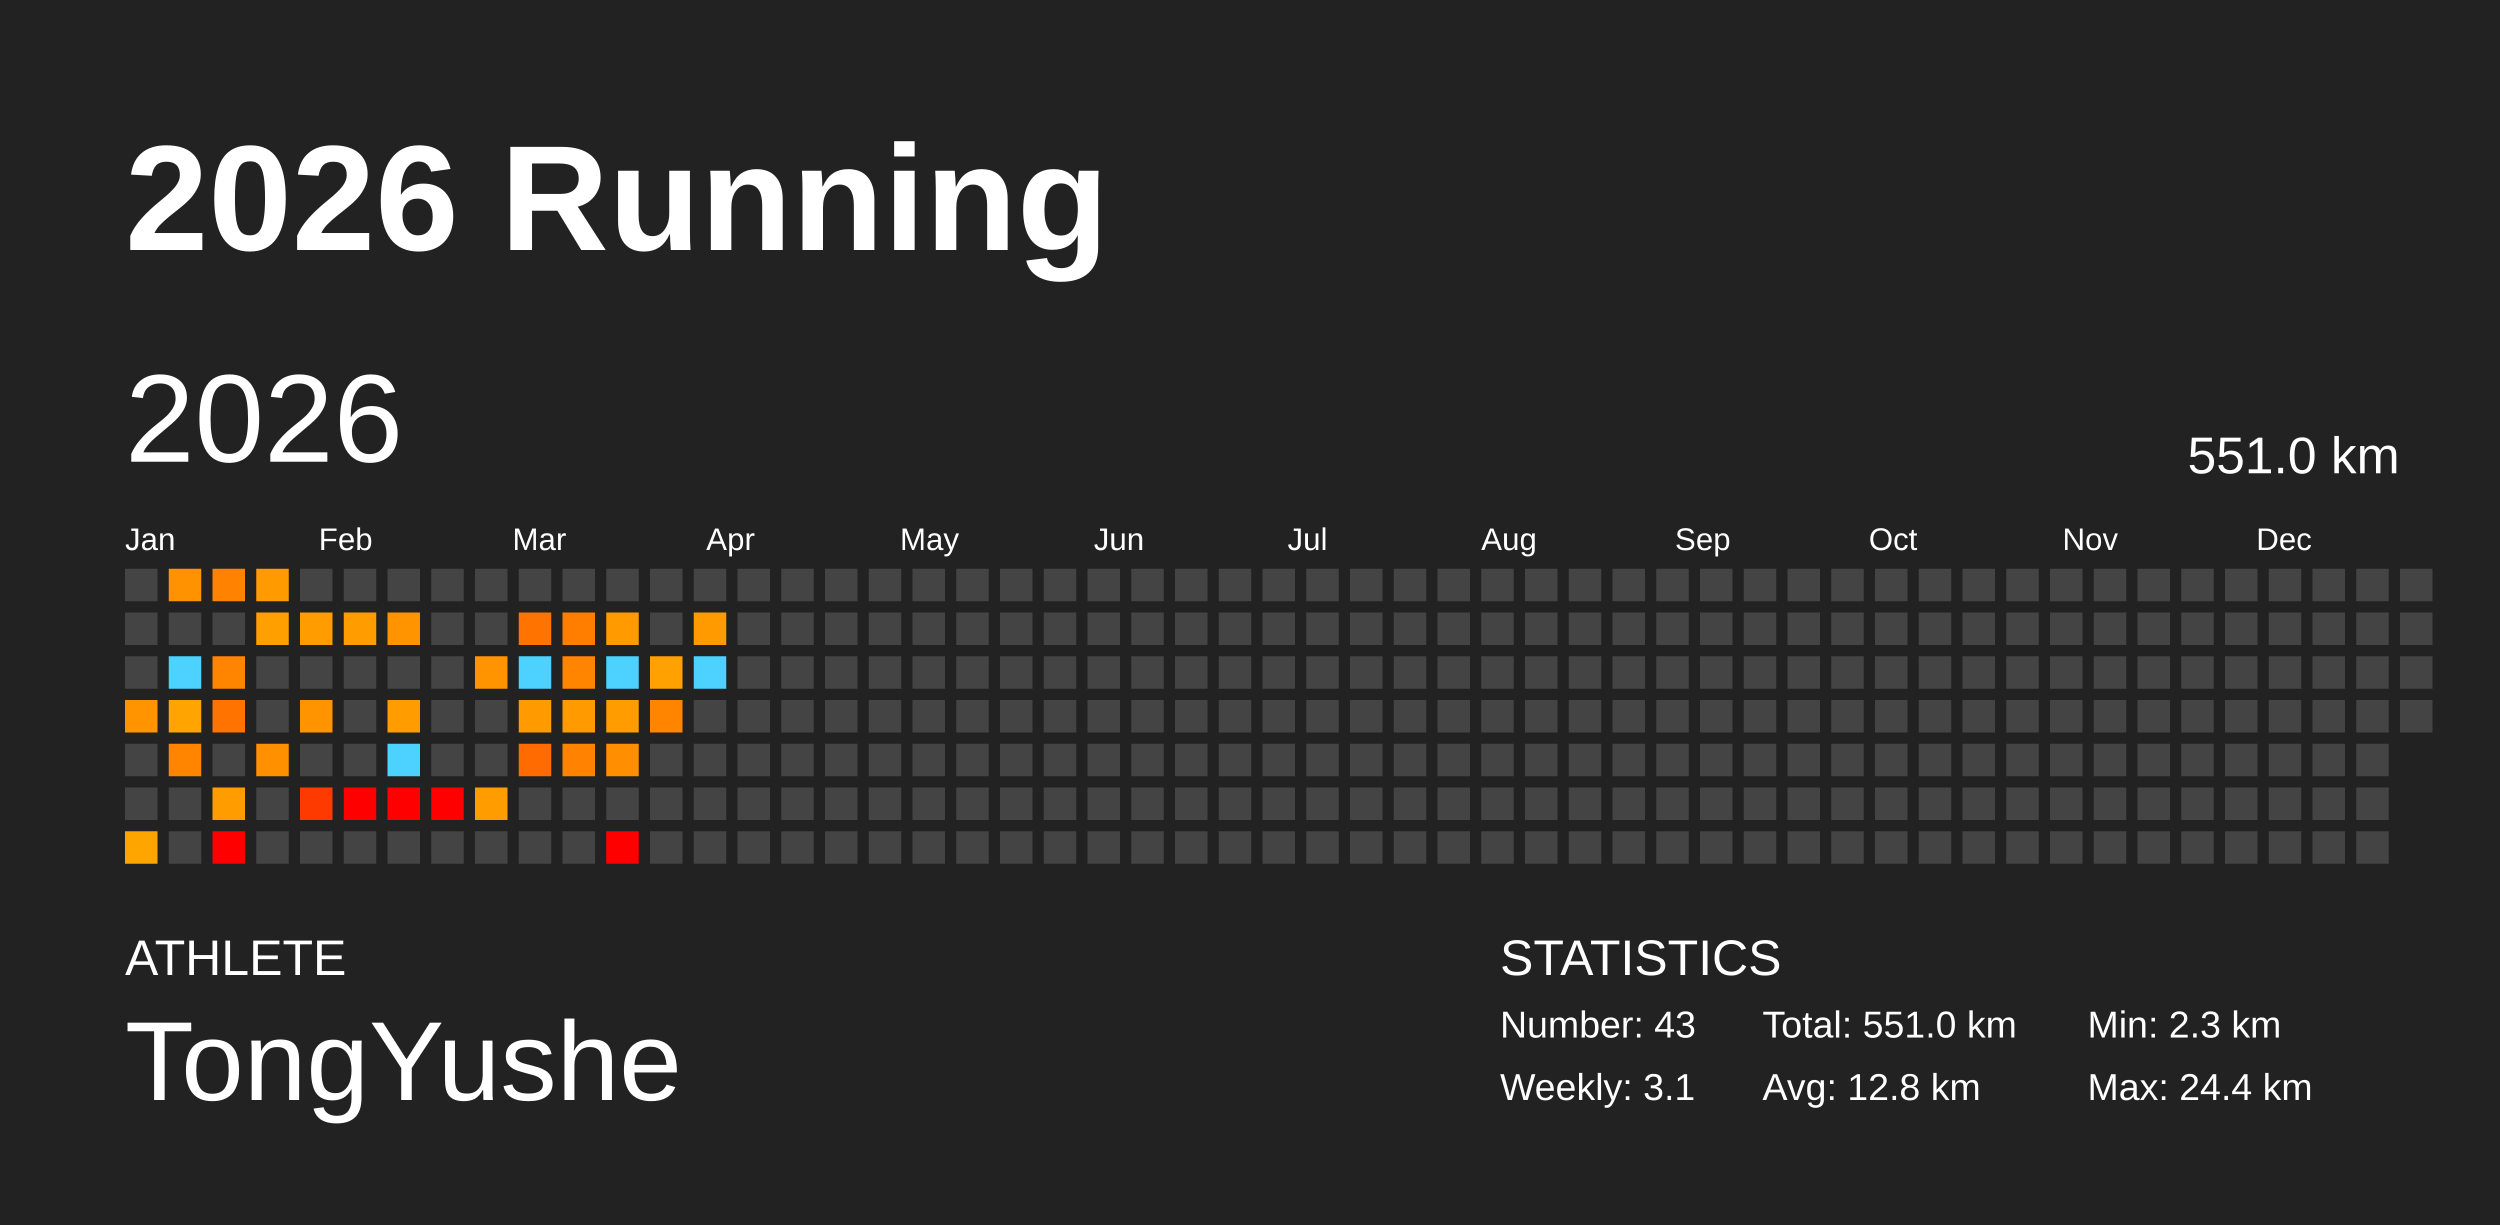
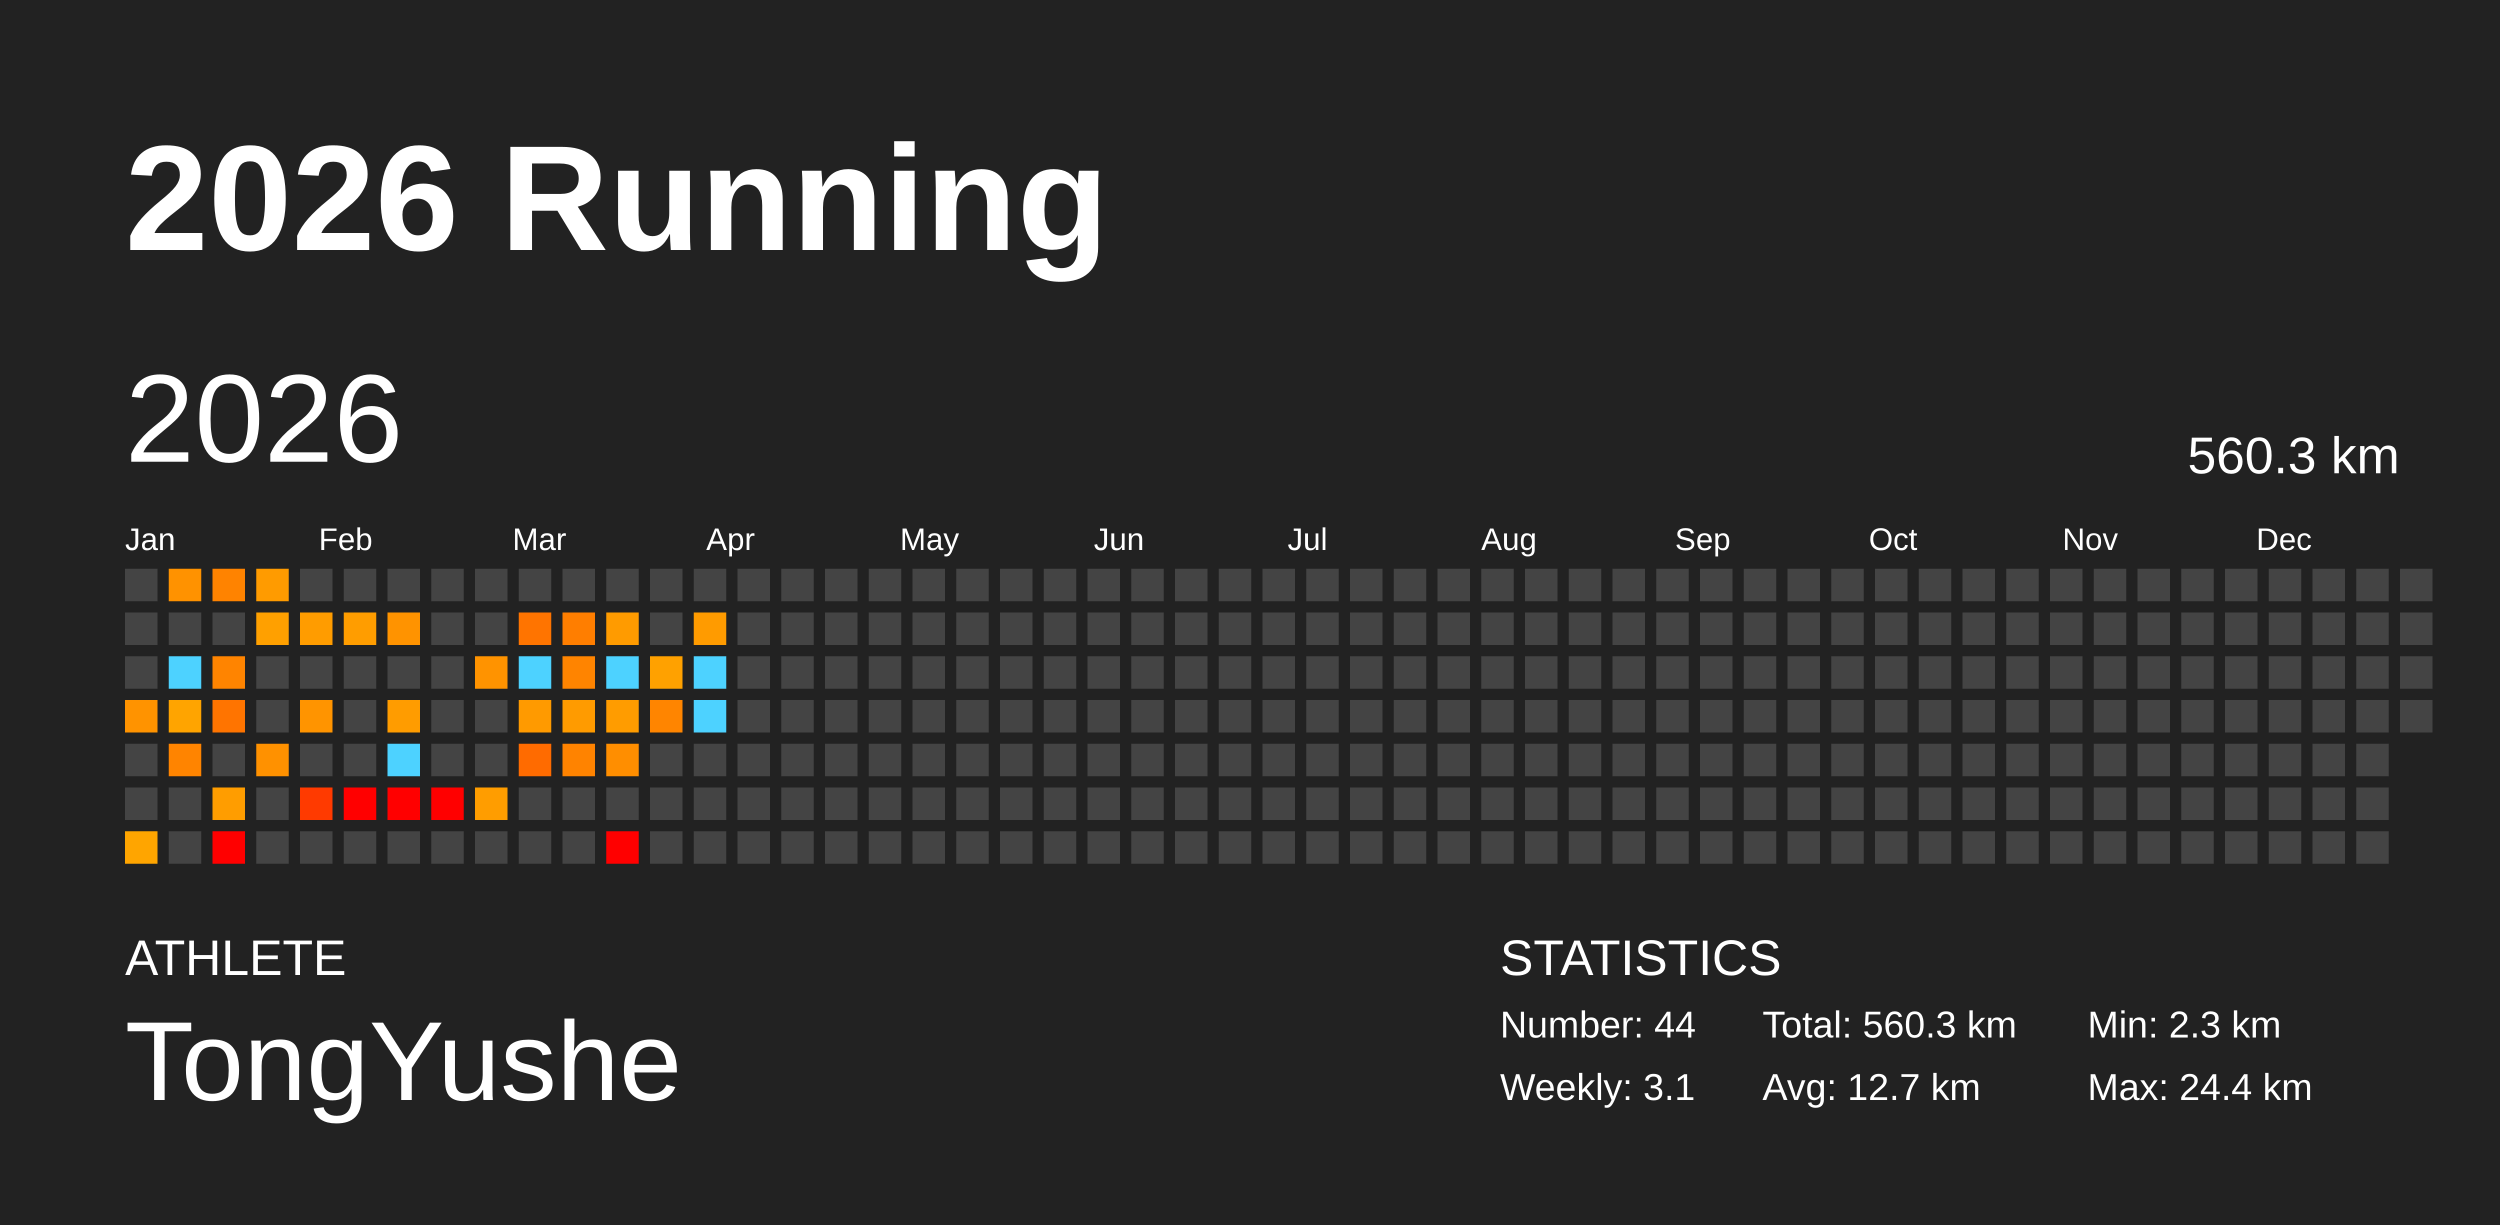
<svg xmlns="http://www.w3.org/2000/svg" baseProfile="full" height="98mm" version="1.1" viewBox="0,0,200,98" width="200mm">
  <defs />
  <rect fill="#222222" height="98" width="200" x="0" y="0" />
  <text fill="#FFFFFF" style="font-size:12px; font-family:Arial; font-weight:bold;" x="10" y="20">2026 Running</text>
  <text fill="#FFFFFF" style="font-size:4px; font-family:Arial" x="10" y="78">ATHLETE</text>
  <text fill="#FFFFFF" style="font-size:9px; font-family:Arial" x="10" y="88">TongYushe</text>
  <text fill="#FFFFFF" style="font-size:4px; font-family:Arial" x="120" y="78">STATISTICS</text>
-   <text fill="#FFFFFF" style="font-size:3px; font-family:Arial" x="120" y="83">Number: 43</text>
+   <text fill="#FFFFFF" style="font-size:3px; font-family:Arial" x="120" y="83">Number: 44</text>
  <text fill="#FFFFFF" style="font-size:3px; font-family:Arial" x="120" y="88">Weekly: 3.1</text>
-   <text fill="#FFFFFF" style="font-size:3px; font-family:Arial" x="141" y="83">Total: 551.0 km</text>
-   <text fill="#FFFFFF" style="font-size:3px; font-family:Arial" x="141" y="88">Avg: 12.8 km</text>
+   <text fill="#FFFFFF" style="font-size:3px; font-family:Arial" x="141" y="83">Total: 560.3 km</text>
+   <text fill="#FFFFFF" style="font-size:3px; font-family:Arial" x="141" y="88">Avg: 12.7 km</text>
  <text fill="#FFFFFF" style="font-size:3px; font-family:Arial" x="167" y="83">Min: 2.3 km</text>
  <text fill="#FFFFFF" style="font-size:3px; font-family:Arial" x="167" y="88">Max: 24.4 km</text>
  <text dominant-baseline="hanging" fill="#FFFFFF" style="font-size:10.0px; font-family:Arial;" x="10" y="30">2026</text>
-   <text dominant-baseline="hanging" fill="#FFFFFF" style="font-size:4.125px; font-family:Arial;" x="175" y="35">551.0 km</text>
+   <text dominant-baseline="hanging" fill="#FFFFFF" style="font-size:4.125px; font-family:Arial;" x="175" y="35">560.3 km</text>
  <text fill="#FFFFFF" style="font-size:2.5px; font-family:Arial" x="10.0" y="44">Jan</text>
  <text fill="#FFFFFF" style="font-size:2.5px; font-family:Arial" x="25.5" y="44">Feb</text>
  <text fill="#FFFFFF" style="font-size:2.5px; font-family:Arial" x="41.0" y="44">Mar</text>
  <text fill="#FFFFFF" style="font-size:2.5px; font-family:Arial" x="56.5" y="44">Apr</text>
  <text fill="#FFFFFF" style="font-size:2.5px; font-family:Arial" x="72.0" y="44">May</text>
  <text fill="#FFFFFF" style="font-size:2.5px; font-family:Arial" x="87.5" y="44">Jun</text>
  <text fill="#FFFFFF" style="font-size:2.5px; font-family:Arial" x="103.0" y="44">Jul</text>
  <text fill="#FFFFFF" style="font-size:2.5px; font-family:Arial" x="118.5" y="44">Aug</text>
  <text fill="#FFFFFF" style="font-size:2.5px; font-family:Arial" x="134.0" y="44">Sep</text>
  <text fill="#FFFFFF" style="font-size:2.5px; font-family:Arial" x="149.5" y="44">Oct</text>
  <text fill="#FFFFFF" style="font-size:2.5px; font-family:Arial" x="165.0" y="44">Nov</text>
  <text fill="#FFFFFF" style="font-size:2.5px; font-family:Arial" x="180.5" y="44">Dec</text>
  <rect fill="#444444" height="2.6" width="2.6" x="10.0" y="45.5" />
  <rect fill="#444444" height="2.6" width="2.6" x="10.0" y="49.0" />
  <rect fill="#444444" height="2.6" width="2.6" x="10.0" y="52.5" />
  <rect fill="#ff9300" height="2.6" width="2.6" x="10.0" y="56.0" />
  <rect fill="#444444" height="2.6" width="2.6" x="10.0" y="59.5" />
  <rect fill="#444444" height="2.6" width="2.6" x="10.0" y="63.0" />
  <rect fill="#ffa500" height="2.6" width="2.6" x="10.0" y="66.5" />
  <rect fill="#ff9200" height="2.6" width="2.6" x="13.5" y="45.5" />
  <rect fill="#444444" height="2.6" width="2.6" x="13.5" y="49.0" />
  <rect fill="#4dd2ff" height="2.6" width="2.6" x="13.5" y="52.5" />
  <rect fill="#ffa400" height="2.6" width="2.6" x="13.5" y="56.0" />
  <rect fill="#ff8400" height="2.6" width="2.6" x="13.5" y="59.5" />
  <rect fill="#444444" height="2.6" width="2.6" x="13.5" y="63.0" />
  <rect fill="#444444" height="2.6" width="2.6" x="13.5" y="66.5" />
  <rect fill="#ff8300" height="2.6" width="2.6" x="17.0" y="45.5" />
  <rect fill="#444444" height="2.6" width="2.6" x="17.0" y="49.0" />
  <rect fill="#ff8400" height="2.6" width="2.6" x="17.0" y="52.5" />
  <rect fill="#ff7400" height="2.6" width="2.6" x="17.0" y="56.0" />
  <rect fill="#444444" height="2.6" width="2.6" x="17.0" y="59.5" />
  <rect fill="#ff9d00" height="2.6" width="2.6" x="17.0" y="63.0" />
  <rect fill="red" height="2.6" width="2.6" x="17.0" y="66.5" />
  <rect fill="#ff9b00" height="2.6" width="2.6" x="20.5" y="45.5" />
  <rect fill="#ffa000" height="2.6" width="2.6" x="20.5" y="49.0" />
  <rect fill="#444444" height="2.6" width="2.6" x="20.5" y="52.5" />
  <rect fill="#444444" height="2.6" width="2.6" x="20.5" y="56.0" />
  <rect fill="#ff9100" height="2.6" width="2.6" x="20.5" y="59.5" />
  <rect fill="#444444" height="2.6" width="2.6" x="20.5" y="63.0" />
  <rect fill="#444444" height="2.6" width="2.6" x="20.5" y="66.5" />
  <rect fill="#444444" height="2.6" width="2.6" x="24.0" y="45.5" />
  <rect fill="#ff9c00" height="2.6" width="2.6" x="24.0" y="49.0" />
  <rect fill="#444444" height="2.6" width="2.6" x="24.0" y="52.5" />
  <rect fill="#ff9400" height="2.6" width="2.6" x="24.0" y="56.0" />
  <rect fill="#444444" height="2.6" width="2.6" x="24.0" y="59.5" />
  <rect fill="#ff3a00" height="2.6" width="2.6" x="24.0" y="63.0" />
  <rect fill="#444444" height="2.6" width="2.6" x="24.0" y="66.5" />
  <rect fill="#444444" height="2.6" width="2.6" x="27.5" y="45.5" />
  <rect fill="#ff9d00" height="2.6" width="2.6" x="27.5" y="49.0" />
  <rect fill="#444444" height="2.6" width="2.6" x="27.5" y="52.5" />
  <rect fill="#444444" height="2.6" width="2.6" x="27.5" y="56.0" />
  <rect fill="#444444" height="2.6" width="2.6" x="27.5" y="59.5" />
  <rect fill="red" height="2.6" width="2.6" x="27.5" y="63.0" />
  <rect fill="#444444" height="2.6" width="2.6" x="27.5" y="66.5" />
  <rect fill="#444444" height="2.6" width="2.6" x="31.0" y="45.5" />
  <rect fill="#ff9300" height="2.6" width="2.6" x="31.0" y="49.0" />
  <rect fill="#444444" height="2.6" width="2.6" x="31.0" y="52.5" />
  <rect fill="#ff9c00" height="2.6" width="2.6" x="31.0" y="56.0" />
  <rect fill="#4dd2ff" height="2.6" width="2.6" x="31.0" y="59.5" />
  <rect fill="red" height="2.6" width="2.6" x="31.0" y="63.0" />
  <rect fill="#444444" height="2.6" width="2.6" x="31.0" y="66.5" />
  <rect fill="#444444" height="2.6" width="2.6" x="34.5" y="45.5" />
  <rect fill="#444444" height="2.6" width="2.6" x="34.5" y="49.0" />
  <rect fill="#444444" height="2.6" width="2.6" x="34.5" y="52.5" />
  <rect fill="#444444" height="2.6" width="2.6" x="34.5" y="56.0" />
  <rect fill="#444444" height="2.6" width="2.6" x="34.5" y="59.5" />
  <rect fill="red" height="2.6" width="2.6" x="34.5" y="63.0" />
  <rect fill="#444444" height="2.6" width="2.6" x="34.5" y="66.5" />
  <rect fill="#444444" height="2.6" width="2.6" x="38.0" y="45.5" />
  <rect fill="#444444" height="2.6" width="2.6" x="38.0" y="49.0" />
  <rect fill="#ff9300" height="2.6" width="2.6" x="38.0" y="52.5" />
  <rect fill="#444444" height="2.6" width="2.6" x="38.0" y="56.0" />
  <rect fill="#444444" height="2.6" width="2.6" x="38.0" y="59.5" />
  <rect fill="#ff9d00" height="2.6" width="2.6" x="38.0" y="63.0" />
  <rect fill="#444444" height="2.6" width="2.6" x="38.0" y="66.5" />
  <rect fill="#444444" height="2.6" width="2.6" x="41.5" y="45.5" />
  <rect fill="#ff7400" height="2.6" width="2.6" x="41.5" y="49.0" />
  <rect fill="#4dd2ff" height="2.6" width="2.6" x="41.5" y="52.5" />
  <rect fill="#ff9a00" height="2.6" width="2.6" x="41.5" y="56.0" />
  <rect fill="#ff6b00" height="2.6" width="2.6" x="41.5" y="59.5" />
  <rect fill="#444444" height="2.6" width="2.6" x="41.5" y="63.0" />
  <rect fill="#444444" height="2.6" width="2.6" x="41.5" y="66.5" />
  <rect fill="#444444" height="2.6" width="2.6" x="45.0" y="45.5" />
  <rect fill="#ff7e00" height="2.6" width="2.6" x="45.0" y="49.0" />
  <rect fill="#ff8400" height="2.6" width="2.6" x="45.0" y="52.5" />
  <rect fill="#ff9b00" height="2.6" width="2.6" x="45.0" y="56.0" />
  <rect fill="#ff8300" height="2.6" width="2.6" x="45.0" y="59.5" />
  <rect fill="#444444" height="2.6" width="2.6" x="45.0" y="63.0" />
  <rect fill="#444444" height="2.6" width="2.6" x="45.0" y="66.5" />
  <rect fill="#444444" height="2.6" width="2.6" x="48.5" y="45.5" />
  <rect fill="#ff9b00" height="2.6" width="2.6" x="48.5" y="49.0" />
  <rect fill="#4dd2ff" height="2.6" width="2.6" x="48.5" y="52.5" />
  <rect fill="#ff9c00" height="2.6" width="2.6" x="48.5" y="56.0" />
  <rect fill="#ff8e00" height="2.6" width="2.6" x="48.5" y="59.5" />
  <rect fill="#444444" height="2.6" width="2.6" x="48.5" y="63.0" />
  <rect fill="red" height="2.6" width="2.6" x="48.5" y="66.5" />
  <rect fill="#444444" height="2.6" width="2.6" x="52.0" y="45.5" />
  <rect fill="#444444" height="2.6" width="2.6" x="52.0" y="49.0" />
  <rect fill="#ffa100" height="2.6" width="2.6" x="52.0" y="52.5" />
  <rect fill="#ff8500" height="2.6" width="2.6" x="52.0" y="56.0" />
  <rect fill="#444444" height="2.6" width="2.6" x="52.0" y="59.5" />
  <rect fill="#444444" height="2.6" width="2.6" x="52.0" y="63.0" />
  <rect fill="#444444" height="2.6" width="2.6" x="52.0" y="66.5" />
  <rect fill="#444444" height="2.6" width="2.6" x="55.5" y="45.5" />
  <rect fill="#ff9b00" height="2.6" width="2.6" x="55.5" y="49.0" />
  <rect fill="#4dd2ff" height="2.6" width="2.6" x="55.5" y="52.5" />
-   <rect fill="#444444" height="2.6" width="2.6" x="55.5" y="56.0" />
+   <rect fill="#4dd2ff" height="2.6" width="2.6" x="55.5" y="56.0" />
  <rect fill="#444444" height="2.6" width="2.6" x="55.5" y="59.5" />
  <rect fill="#444444" height="2.6" width="2.6" x="55.5" y="63.0" />
  <rect fill="#444444" height="2.6" width="2.6" x="55.5" y="66.5" />
  <rect fill="#444444" height="2.6" width="2.6" x="59.0" y="45.5" />
  <rect fill="#444444" height="2.6" width="2.6" x="59.0" y="49.0" />
  <rect fill="#444444" height="2.6" width="2.6" x="59.0" y="52.5" />
  <rect fill="#444444" height="2.6" width="2.6" x="59.0" y="56.0" />
  <rect fill="#444444" height="2.6" width="2.6" x="59.0" y="59.5" />
  <rect fill="#444444" height="2.6" width="2.6" x="59.0" y="63.0" />
  <rect fill="#444444" height="2.6" width="2.6" x="59.0" y="66.5" />
  <rect fill="#444444" height="2.6" width="2.6" x="62.5" y="45.5" />
  <rect fill="#444444" height="2.6" width="2.6" x="62.5" y="49.0" />
  <rect fill="#444444" height="2.6" width="2.6" x="62.5" y="52.5" />
  <rect fill="#444444" height="2.6" width="2.6" x="62.5" y="56.0" />
  <rect fill="#444444" height="2.6" width="2.6" x="62.5" y="59.5" />
  <rect fill="#444444" height="2.6" width="2.6" x="62.5" y="63.0" />
  <rect fill="#444444" height="2.6" width="2.6" x="62.5" y="66.5" />
  <rect fill="#444444" height="2.6" width="2.6" x="66.0" y="45.5" />
  <rect fill="#444444" height="2.6" width="2.6" x="66.0" y="49.0" />
  <rect fill="#444444" height="2.6" width="2.6" x="66.0" y="52.5" />
  <rect fill="#444444" height="2.6" width="2.6" x="66.0" y="56.0" />
  <rect fill="#444444" height="2.6" width="2.6" x="66.0" y="59.5" />
  <rect fill="#444444" height="2.6" width="2.6" x="66.0" y="63.0" />
  <rect fill="#444444" height="2.6" width="2.6" x="66.0" y="66.5" />
  <rect fill="#444444" height="2.6" width="2.6" x="69.5" y="45.5" />
  <rect fill="#444444" height="2.6" width="2.6" x="69.5" y="49.0" />
  <rect fill="#444444" height="2.6" width="2.6" x="69.5" y="52.5" />
  <rect fill="#444444" height="2.6" width="2.6" x="69.5" y="56.0" />
  <rect fill="#444444" height="2.6" width="2.6" x="69.5" y="59.5" />
  <rect fill="#444444" height="2.6" width="2.6" x="69.5" y="63.0" />
  <rect fill="#444444" height="2.6" width="2.6" x="69.5" y="66.5" />
  <rect fill="#444444" height="2.6" width="2.6" x="73.0" y="45.5" />
  <rect fill="#444444" height="2.6" width="2.6" x="73.0" y="49.0" />
  <rect fill="#444444" height="2.6" width="2.6" x="73.0" y="52.5" />
  <rect fill="#444444" height="2.6" width="2.6" x="73.0" y="56.0" />
  <rect fill="#444444" height="2.6" width="2.6" x="73.0" y="59.5" />
  <rect fill="#444444" height="2.6" width="2.6" x="73.0" y="63.0" />
  <rect fill="#444444" height="2.6" width="2.6" x="73.0" y="66.5" />
  <rect fill="#444444" height="2.6" width="2.6" x="76.5" y="45.5" />
  <rect fill="#444444" height="2.6" width="2.6" x="76.5" y="49.0" />
  <rect fill="#444444" height="2.6" width="2.6" x="76.5" y="52.5" />
  <rect fill="#444444" height="2.6" width="2.6" x="76.5" y="56.0" />
  <rect fill="#444444" height="2.6" width="2.6" x="76.5" y="59.5" />
  <rect fill="#444444" height="2.6" width="2.6" x="76.5" y="63.0" />
  <rect fill="#444444" height="2.6" width="2.6" x="76.5" y="66.5" />
  <rect fill="#444444" height="2.6" width="2.6" x="80.0" y="45.5" />
  <rect fill="#444444" height="2.6" width="2.6" x="80.0" y="49.0" />
  <rect fill="#444444" height="2.6" width="2.6" x="80.0" y="52.5" />
  <rect fill="#444444" height="2.6" width="2.6" x="80.0" y="56.0" />
  <rect fill="#444444" height="2.6" width="2.6" x="80.0" y="59.5" />
  <rect fill="#444444" height="2.6" width="2.6" x="80.0" y="63.0" />
  <rect fill="#444444" height="2.6" width="2.6" x="80.0" y="66.5" />
  <rect fill="#444444" height="2.6" width="2.6" x="83.5" y="45.5" />
  <rect fill="#444444" height="2.6" width="2.6" x="83.5" y="49.0" />
  <rect fill="#444444" height="2.6" width="2.6" x="83.5" y="52.5" />
  <rect fill="#444444" height="2.6" width="2.6" x="83.5" y="56.0" />
  <rect fill="#444444" height="2.6" width="2.6" x="83.5" y="59.5" />
  <rect fill="#444444" height="2.6" width="2.6" x="83.5" y="63.0" />
  <rect fill="#444444" height="2.6" width="2.6" x="83.5" y="66.5" />
  <rect fill="#444444" height="2.6" width="2.6" x="87.0" y="45.5" />
  <rect fill="#444444" height="2.6" width="2.6" x="87.0" y="49.0" />
  <rect fill="#444444" height="2.6" width="2.6" x="87.0" y="52.5" />
  <rect fill="#444444" height="2.6" width="2.6" x="87.0" y="56.0" />
  <rect fill="#444444" height="2.6" width="2.6" x="87.0" y="59.5" />
  <rect fill="#444444" height="2.6" width="2.6" x="87.0" y="63.0" />
  <rect fill="#444444" height="2.6" width="2.6" x="87.0" y="66.5" />
  <rect fill="#444444" height="2.6" width="2.6" x="90.5" y="45.5" />
  <rect fill="#444444" height="2.6" width="2.6" x="90.5" y="49.0" />
  <rect fill="#444444" height="2.6" width="2.6" x="90.5" y="52.5" />
  <rect fill="#444444" height="2.6" width="2.6" x="90.5" y="56.0" />
  <rect fill="#444444" height="2.6" width="2.6" x="90.5" y="59.5" />
  <rect fill="#444444" height="2.6" width="2.6" x="90.5" y="63.0" />
  <rect fill="#444444" height="2.6" width="2.6" x="90.5" y="66.5" />
  <rect fill="#444444" height="2.6" width="2.6" x="94.0" y="45.5" />
  <rect fill="#444444" height="2.6" width="2.6" x="94.0" y="49.0" />
  <rect fill="#444444" height="2.6" width="2.6" x="94.0" y="52.5" />
  <rect fill="#444444" height="2.6" width="2.6" x="94.0" y="56.0" />
  <rect fill="#444444" height="2.6" width="2.6" x="94.0" y="59.5" />
  <rect fill="#444444" height="2.6" width="2.6" x="94.0" y="63.0" />
  <rect fill="#444444" height="2.6" width="2.6" x="94.0" y="66.5" />
  <rect fill="#444444" height="2.6" width="2.6" x="97.5" y="45.5" />
  <rect fill="#444444" height="2.6" width="2.6" x="97.5" y="49.0" />
  <rect fill="#444444" height="2.6" width="2.6" x="97.5" y="52.5" />
  <rect fill="#444444" height="2.6" width="2.6" x="97.5" y="56.0" />
  <rect fill="#444444" height="2.6" width="2.6" x="97.5" y="59.5" />
  <rect fill="#444444" height="2.6" width="2.6" x="97.5" y="63.0" />
  <rect fill="#444444" height="2.6" width="2.6" x="97.5" y="66.5" />
  <rect fill="#444444" height="2.6" width="2.6" x="101.0" y="45.5" />
  <rect fill="#444444" height="2.6" width="2.6" x="101.0" y="49.0" />
  <rect fill="#444444" height="2.6" width="2.6" x="101.0" y="52.5" />
  <rect fill="#444444" height="2.6" width="2.6" x="101.0" y="56.0" />
  <rect fill="#444444" height="2.6" width="2.6" x="101.0" y="59.5" />
  <rect fill="#444444" height="2.6" width="2.6" x="101.0" y="63.0" />
  <rect fill="#444444" height="2.6" width="2.6" x="101.0" y="66.5" />
  <rect fill="#444444" height="2.6" width="2.6" x="104.5" y="45.5" />
  <rect fill="#444444" height="2.6" width="2.6" x="104.5" y="49.0" />
  <rect fill="#444444" height="2.6" width="2.6" x="104.5" y="52.5" />
  <rect fill="#444444" height="2.6" width="2.6" x="104.5" y="56.0" />
  <rect fill="#444444" height="2.6" width="2.6" x="104.5" y="59.5" />
  <rect fill="#444444" height="2.6" width="2.6" x="104.5" y="63.0" />
  <rect fill="#444444" height="2.6" width="2.6" x="104.5" y="66.5" />
  <rect fill="#444444" height="2.6" width="2.6" x="108.0" y="45.5" />
  <rect fill="#444444" height="2.6" width="2.6" x="108.0" y="49.0" />
  <rect fill="#444444" height="2.6" width="2.6" x="108.0" y="52.5" />
  <rect fill="#444444" height="2.6" width="2.6" x="108.0" y="56.0" />
  <rect fill="#444444" height="2.6" width="2.6" x="108.0" y="59.5" />
  <rect fill="#444444" height="2.6" width="2.6" x="108.0" y="63.0" />
  <rect fill="#444444" height="2.6" width="2.6" x="108.0" y="66.5" />
  <rect fill="#444444" height="2.6" width="2.6" x="111.5" y="45.5" />
  <rect fill="#444444" height="2.6" width="2.6" x="111.5" y="49.0" />
  <rect fill="#444444" height="2.6" width="2.6" x="111.5" y="52.5" />
  <rect fill="#444444" height="2.6" width="2.6" x="111.5" y="56.0" />
  <rect fill="#444444" height="2.6" width="2.6" x="111.5" y="59.5" />
  <rect fill="#444444" height="2.6" width="2.6" x="111.5" y="63.0" />
  <rect fill="#444444" height="2.6" width="2.6" x="111.5" y="66.5" />
  <rect fill="#444444" height="2.6" width="2.6" x="115.0" y="45.5" />
  <rect fill="#444444" height="2.6" width="2.6" x="115.0" y="49.0" />
  <rect fill="#444444" height="2.6" width="2.6" x="115.0" y="52.5" />
  <rect fill="#444444" height="2.6" width="2.6" x="115.0" y="56.0" />
  <rect fill="#444444" height="2.6" width="2.6" x="115.0" y="59.5" />
  <rect fill="#444444" height="2.6" width="2.6" x="115.0" y="63.0" />
  <rect fill="#444444" height="2.6" width="2.6" x="115.0" y="66.5" />
  <rect fill="#444444" height="2.6" width="2.6" x="118.5" y="45.5" />
  <rect fill="#444444" height="2.6" width="2.6" x="118.5" y="49.0" />
  <rect fill="#444444" height="2.6" width="2.6" x="118.5" y="52.5" />
  <rect fill="#444444" height="2.6" width="2.6" x="118.5" y="56.0" />
  <rect fill="#444444" height="2.6" width="2.6" x="118.5" y="59.5" />
  <rect fill="#444444" height="2.6" width="2.6" x="118.5" y="63.0" />
  <rect fill="#444444" height="2.6" width="2.6" x="118.5" y="66.5" />
  <rect fill="#444444" height="2.6" width="2.6" x="122.0" y="45.5" />
  <rect fill="#444444" height="2.6" width="2.6" x="122.0" y="49.0" />
  <rect fill="#444444" height="2.6" width="2.6" x="122.0" y="52.5" />
  <rect fill="#444444" height="2.6" width="2.6" x="122.0" y="56.0" />
  <rect fill="#444444" height="2.6" width="2.6" x="122.0" y="59.5" />
  <rect fill="#444444" height="2.6" width="2.6" x="122.0" y="63.0" />
  <rect fill="#444444" height="2.6" width="2.6" x="122.0" y="66.5" />
  <rect fill="#444444" height="2.6" width="2.6" x="125.5" y="45.5" />
  <rect fill="#444444" height="2.6" width="2.6" x="125.5" y="49.0" />
  <rect fill="#444444" height="2.6" width="2.6" x="125.5" y="52.5" />
  <rect fill="#444444" height="2.6" width="2.6" x="125.5" y="56.0" />
  <rect fill="#444444" height="2.6" width="2.6" x="125.5" y="59.5" />
  <rect fill="#444444" height="2.6" width="2.6" x="125.5" y="63.0" />
  <rect fill="#444444" height="2.6" width="2.6" x="125.5" y="66.5" />
  <rect fill="#444444" height="2.6" width="2.6" x="129.0" y="45.5" />
  <rect fill="#444444" height="2.6" width="2.6" x="129.0" y="49.0" />
  <rect fill="#444444" height="2.6" width="2.6" x="129.0" y="52.5" />
  <rect fill="#444444" height="2.6" width="2.6" x="129.0" y="56.0" />
  <rect fill="#444444" height="2.6" width="2.6" x="129.0" y="59.5" />
  <rect fill="#444444" height="2.6" width="2.6" x="129.0" y="63.0" />
  <rect fill="#444444" height="2.6" width="2.6" x="129.0" y="66.5" />
  <rect fill="#444444" height="2.6" width="2.6" x="132.5" y="45.5" />
  <rect fill="#444444" height="2.6" width="2.6" x="132.5" y="49.0" />
  <rect fill="#444444" height="2.6" width="2.6" x="132.5" y="52.5" />
  <rect fill="#444444" height="2.6" width="2.6" x="132.5" y="56.0" />
  <rect fill="#444444" height="2.6" width="2.6" x="132.5" y="59.5" />
  <rect fill="#444444" height="2.6" width="2.6" x="132.5" y="63.0" />
  <rect fill="#444444" height="2.6" width="2.6" x="132.5" y="66.5" />
  <rect fill="#444444" height="2.6" width="2.6" x="136.0" y="45.5" />
  <rect fill="#444444" height="2.6" width="2.6" x="136.0" y="49.0" />
  <rect fill="#444444" height="2.6" width="2.6" x="136.0" y="52.5" />
  <rect fill="#444444" height="2.6" width="2.6" x="136.0" y="56.0" />
  <rect fill="#444444" height="2.6" width="2.6" x="136.0" y="59.5" />
  <rect fill="#444444" height="2.6" width="2.6" x="136.0" y="63.0" />
  <rect fill="#444444" height="2.6" width="2.6" x="136.0" y="66.5" />
  <rect fill="#444444" height="2.6" width="2.6" x="139.5" y="45.5" />
  <rect fill="#444444" height="2.6" width="2.6" x="139.5" y="49.0" />
  <rect fill="#444444" height="2.6" width="2.6" x="139.5" y="52.5" />
  <rect fill="#444444" height="2.6" width="2.6" x="139.5" y="56.0" />
  <rect fill="#444444" height="2.6" width="2.6" x="139.5" y="59.5" />
  <rect fill="#444444" height="2.6" width="2.6" x="139.5" y="63.0" />
  <rect fill="#444444" height="2.6" width="2.6" x="139.5" y="66.5" />
  <rect fill="#444444" height="2.6" width="2.6" x="143.0" y="45.5" />
  <rect fill="#444444" height="2.6" width="2.6" x="143.0" y="49.0" />
  <rect fill="#444444" height="2.6" width="2.6" x="143.0" y="52.5" />
  <rect fill="#444444" height="2.6" width="2.6" x="143.0" y="56.0" />
  <rect fill="#444444" height="2.6" width="2.6" x="143.0" y="59.5" />
  <rect fill="#444444" height="2.6" width="2.6" x="143.0" y="63.0" />
  <rect fill="#444444" height="2.6" width="2.6" x="143.0" y="66.5" />
  <rect fill="#444444" height="2.6" width="2.6" x="146.5" y="45.5" />
  <rect fill="#444444" height="2.6" width="2.6" x="146.5" y="49.0" />
  <rect fill="#444444" height="2.6" width="2.6" x="146.5" y="52.5" />
  <rect fill="#444444" height="2.6" width="2.6" x="146.5" y="56.0" />
  <rect fill="#444444" height="2.6" width="2.6" x="146.5" y="59.5" />
  <rect fill="#444444" height="2.6" width="2.6" x="146.5" y="63.0" />
  <rect fill="#444444" height="2.6" width="2.6" x="146.5" y="66.5" />
  <rect fill="#444444" height="2.6" width="2.6" x="150.0" y="45.5" />
  <rect fill="#444444" height="2.6" width="2.6" x="150.0" y="49.0" />
  <rect fill="#444444" height="2.6" width="2.6" x="150.0" y="52.5" />
  <rect fill="#444444" height="2.6" width="2.6" x="150.0" y="56.0" />
  <rect fill="#444444" height="2.6" width="2.6" x="150.0" y="59.5" />
  <rect fill="#444444" height="2.6" width="2.6" x="150.0" y="63.0" />
  <rect fill="#444444" height="2.6" width="2.6" x="150.0" y="66.5" />
  <rect fill="#444444" height="2.6" width="2.6" x="153.5" y="45.5" />
  <rect fill="#444444" height="2.6" width="2.6" x="153.5" y="49.0" />
  <rect fill="#444444" height="2.6" width="2.6" x="153.5" y="52.5" />
  <rect fill="#444444" height="2.6" width="2.6" x="153.5" y="56.0" />
  <rect fill="#444444" height="2.6" width="2.6" x="153.5" y="59.5" />
  <rect fill="#444444" height="2.6" width="2.6" x="153.5" y="63.0" />
  <rect fill="#444444" height="2.6" width="2.6" x="153.5" y="66.5" />
  <rect fill="#444444" height="2.6" width="2.6" x="157.0" y="45.5" />
  <rect fill="#444444" height="2.6" width="2.6" x="157.0" y="49.0" />
  <rect fill="#444444" height="2.6" width="2.6" x="157.0" y="52.5" />
  <rect fill="#444444" height="2.6" width="2.6" x="157.0" y="56.0" />
  <rect fill="#444444" height="2.6" width="2.6" x="157.0" y="59.5" />
  <rect fill="#444444" height="2.6" width="2.6" x="157.0" y="63.0" />
  <rect fill="#444444" height="2.6" width="2.6" x="157.0" y="66.5" />
  <rect fill="#444444" height="2.6" width="2.6" x="160.5" y="45.5" />
  <rect fill="#444444" height="2.6" width="2.6" x="160.5" y="49.0" />
  <rect fill="#444444" height="2.6" width="2.6" x="160.5" y="52.5" />
  <rect fill="#444444" height="2.6" width="2.6" x="160.5" y="56.0" />
  <rect fill="#444444" height="2.6" width="2.6" x="160.5" y="59.5" />
  <rect fill="#444444" height="2.6" width="2.6" x="160.5" y="63.0" />
  <rect fill="#444444" height="2.6" width="2.6" x="160.5" y="66.5" />
  <rect fill="#444444" height="2.6" width="2.6" x="164.0" y="45.5" />
  <rect fill="#444444" height="2.6" width="2.6" x="164.0" y="49.0" />
  <rect fill="#444444" height="2.6" width="2.6" x="164.0" y="52.5" />
  <rect fill="#444444" height="2.6" width="2.6" x="164.0" y="56.0" />
  <rect fill="#444444" height="2.6" width="2.6" x="164.0" y="59.5" />
  <rect fill="#444444" height="2.6" width="2.6" x="164.0" y="63.0" />
  <rect fill="#444444" height="2.6" width="2.6" x="164.0" y="66.5" />
  <rect fill="#444444" height="2.6" width="2.6" x="167.5" y="45.5" />
  <rect fill="#444444" height="2.6" width="2.6" x="167.5" y="49.0" />
  <rect fill="#444444" height="2.6" width="2.6" x="167.5" y="52.5" />
  <rect fill="#444444" height="2.6" width="2.6" x="167.5" y="56.0" />
  <rect fill="#444444" height="2.6" width="2.6" x="167.5" y="59.5" />
  <rect fill="#444444" height="2.6" width="2.6" x="167.5" y="63.0" />
  <rect fill="#444444" height="2.6" width="2.6" x="167.5" y="66.5" />
  <rect fill="#444444" height="2.6" width="2.6" x="171.0" y="45.5" />
  <rect fill="#444444" height="2.6" width="2.6" x="171.0" y="49.0" />
  <rect fill="#444444" height="2.6" width="2.6" x="171.0" y="52.5" />
  <rect fill="#444444" height="2.6" width="2.6" x="171.0" y="56.0" />
  <rect fill="#444444" height="2.6" width="2.6" x="171.0" y="59.5" />
  <rect fill="#444444" height="2.6" width="2.6" x="171.0" y="63.0" />
  <rect fill="#444444" height="2.6" width="2.6" x="171.0" y="66.5" />
  <rect fill="#444444" height="2.6" width="2.6" x="174.5" y="45.5" />
  <rect fill="#444444" height="2.6" width="2.6" x="174.5" y="49.0" />
  <rect fill="#444444" height="2.6" width="2.6" x="174.5" y="52.5" />
  <rect fill="#444444" height="2.6" width="2.6" x="174.5" y="56.0" />
  <rect fill="#444444" height="2.6" width="2.6" x="174.5" y="59.5" />
  <rect fill="#444444" height="2.6" width="2.6" x="174.5" y="63.0" />
  <rect fill="#444444" height="2.6" width="2.6" x="174.5" y="66.5" />
  <rect fill="#444444" height="2.6" width="2.6" x="178.0" y="45.5" />
  <rect fill="#444444" height="2.6" width="2.6" x="178.0" y="49.0" />
  <rect fill="#444444" height="2.6" width="2.6" x="178.0" y="52.5" />
  <rect fill="#444444" height="2.6" width="2.6" x="178.0" y="56.0" />
  <rect fill="#444444" height="2.6" width="2.6" x="178.0" y="59.5" />
  <rect fill="#444444" height="2.6" width="2.6" x="178.0" y="63.0" />
  <rect fill="#444444" height="2.6" width="2.6" x="178.0" y="66.5" />
  <rect fill="#444444" height="2.6" width="2.6" x="181.5" y="45.5" />
  <rect fill="#444444" height="2.6" width="2.6" x="181.5" y="49.0" />
  <rect fill="#444444" height="2.6" width="2.6" x="181.5" y="52.5" />
  <rect fill="#444444" height="2.6" width="2.6" x="181.5" y="56.0" />
  <rect fill="#444444" height="2.6" width="2.6" x="181.5" y="59.5" />
  <rect fill="#444444" height="2.6" width="2.6" x="181.5" y="63.0" />
  <rect fill="#444444" height="2.6" width="2.6" x="181.5" y="66.5" />
  <rect fill="#444444" height="2.6" width="2.6" x="185.0" y="45.5" />
  <rect fill="#444444" height="2.6" width="2.6" x="185.0" y="49.0" />
  <rect fill="#444444" height="2.6" width="2.6" x="185.0" y="52.5" />
  <rect fill="#444444" height="2.6" width="2.6" x="185.0" y="56.0" />
  <rect fill="#444444" height="2.6" width="2.6" x="185.0" y="59.5" />
  <rect fill="#444444" height="2.6" width="2.6" x="185.0" y="63.0" />
  <rect fill="#444444" height="2.6" width="2.6" x="185.0" y="66.5" />
  <rect fill="#444444" height="2.6" width="2.6" x="188.5" y="45.5" />
  <rect fill="#444444" height="2.6" width="2.6" x="188.5" y="49.0" />
  <rect fill="#444444" height="2.6" width="2.6" x="188.5" y="52.5" />
  <rect fill="#444444" height="2.6" width="2.6" x="188.5" y="56.0" />
  <rect fill="#444444" height="2.6" width="2.6" x="188.5" y="59.5" />
  <rect fill="#444444" height="2.6" width="2.6" x="188.5" y="63.0" />
  <rect fill="#444444" height="2.6" width="2.6" x="188.5" y="66.5" />
  <rect fill="#444444" height="2.6" width="2.6" x="192.0" y="45.5" />
  <rect fill="#444444" height="2.6" width="2.6" x="192.0" y="49.0" />
  <rect fill="#444444" height="2.6" width="2.6" x="192.0" y="52.5" />
  <rect fill="#444444" height="2.6" width="2.6" x="192.0" y="56.0" />
</svg>
